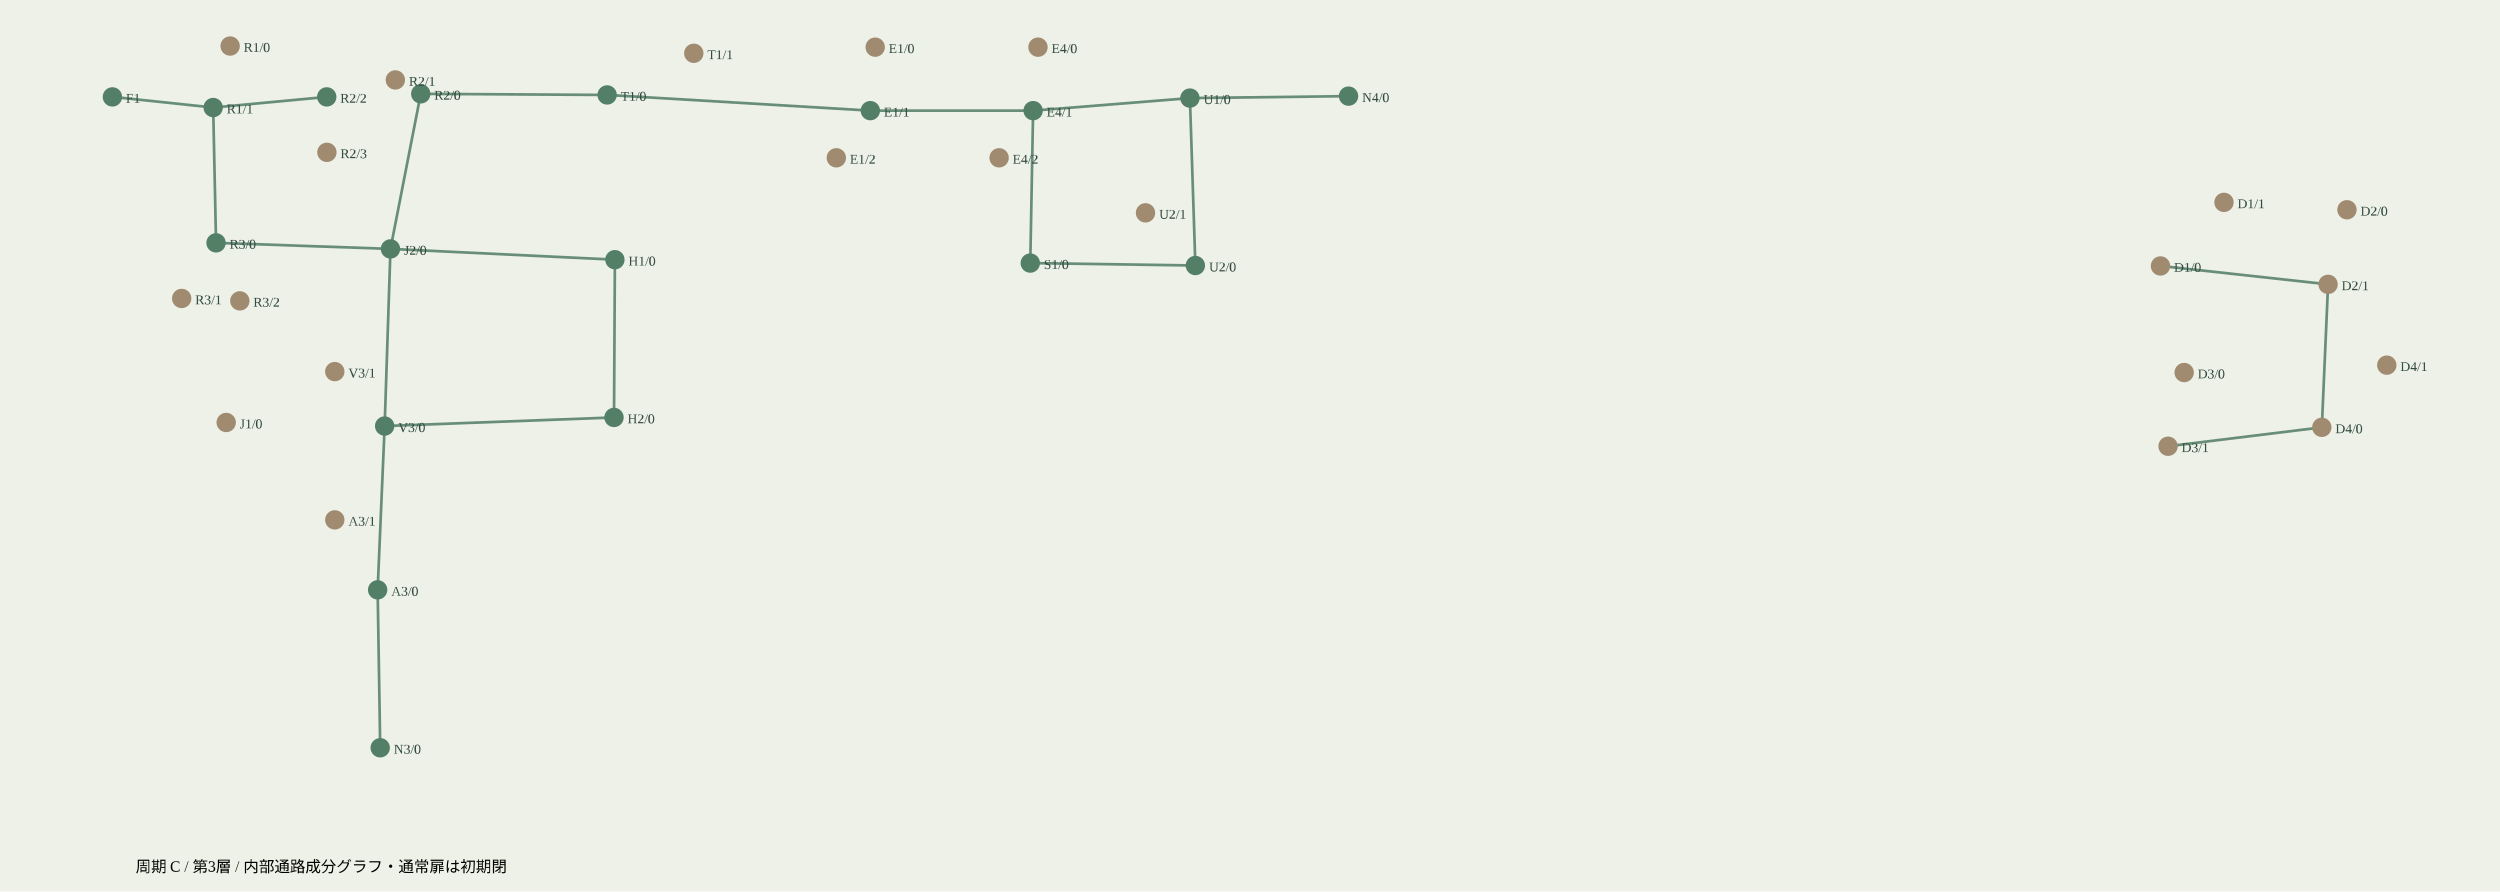
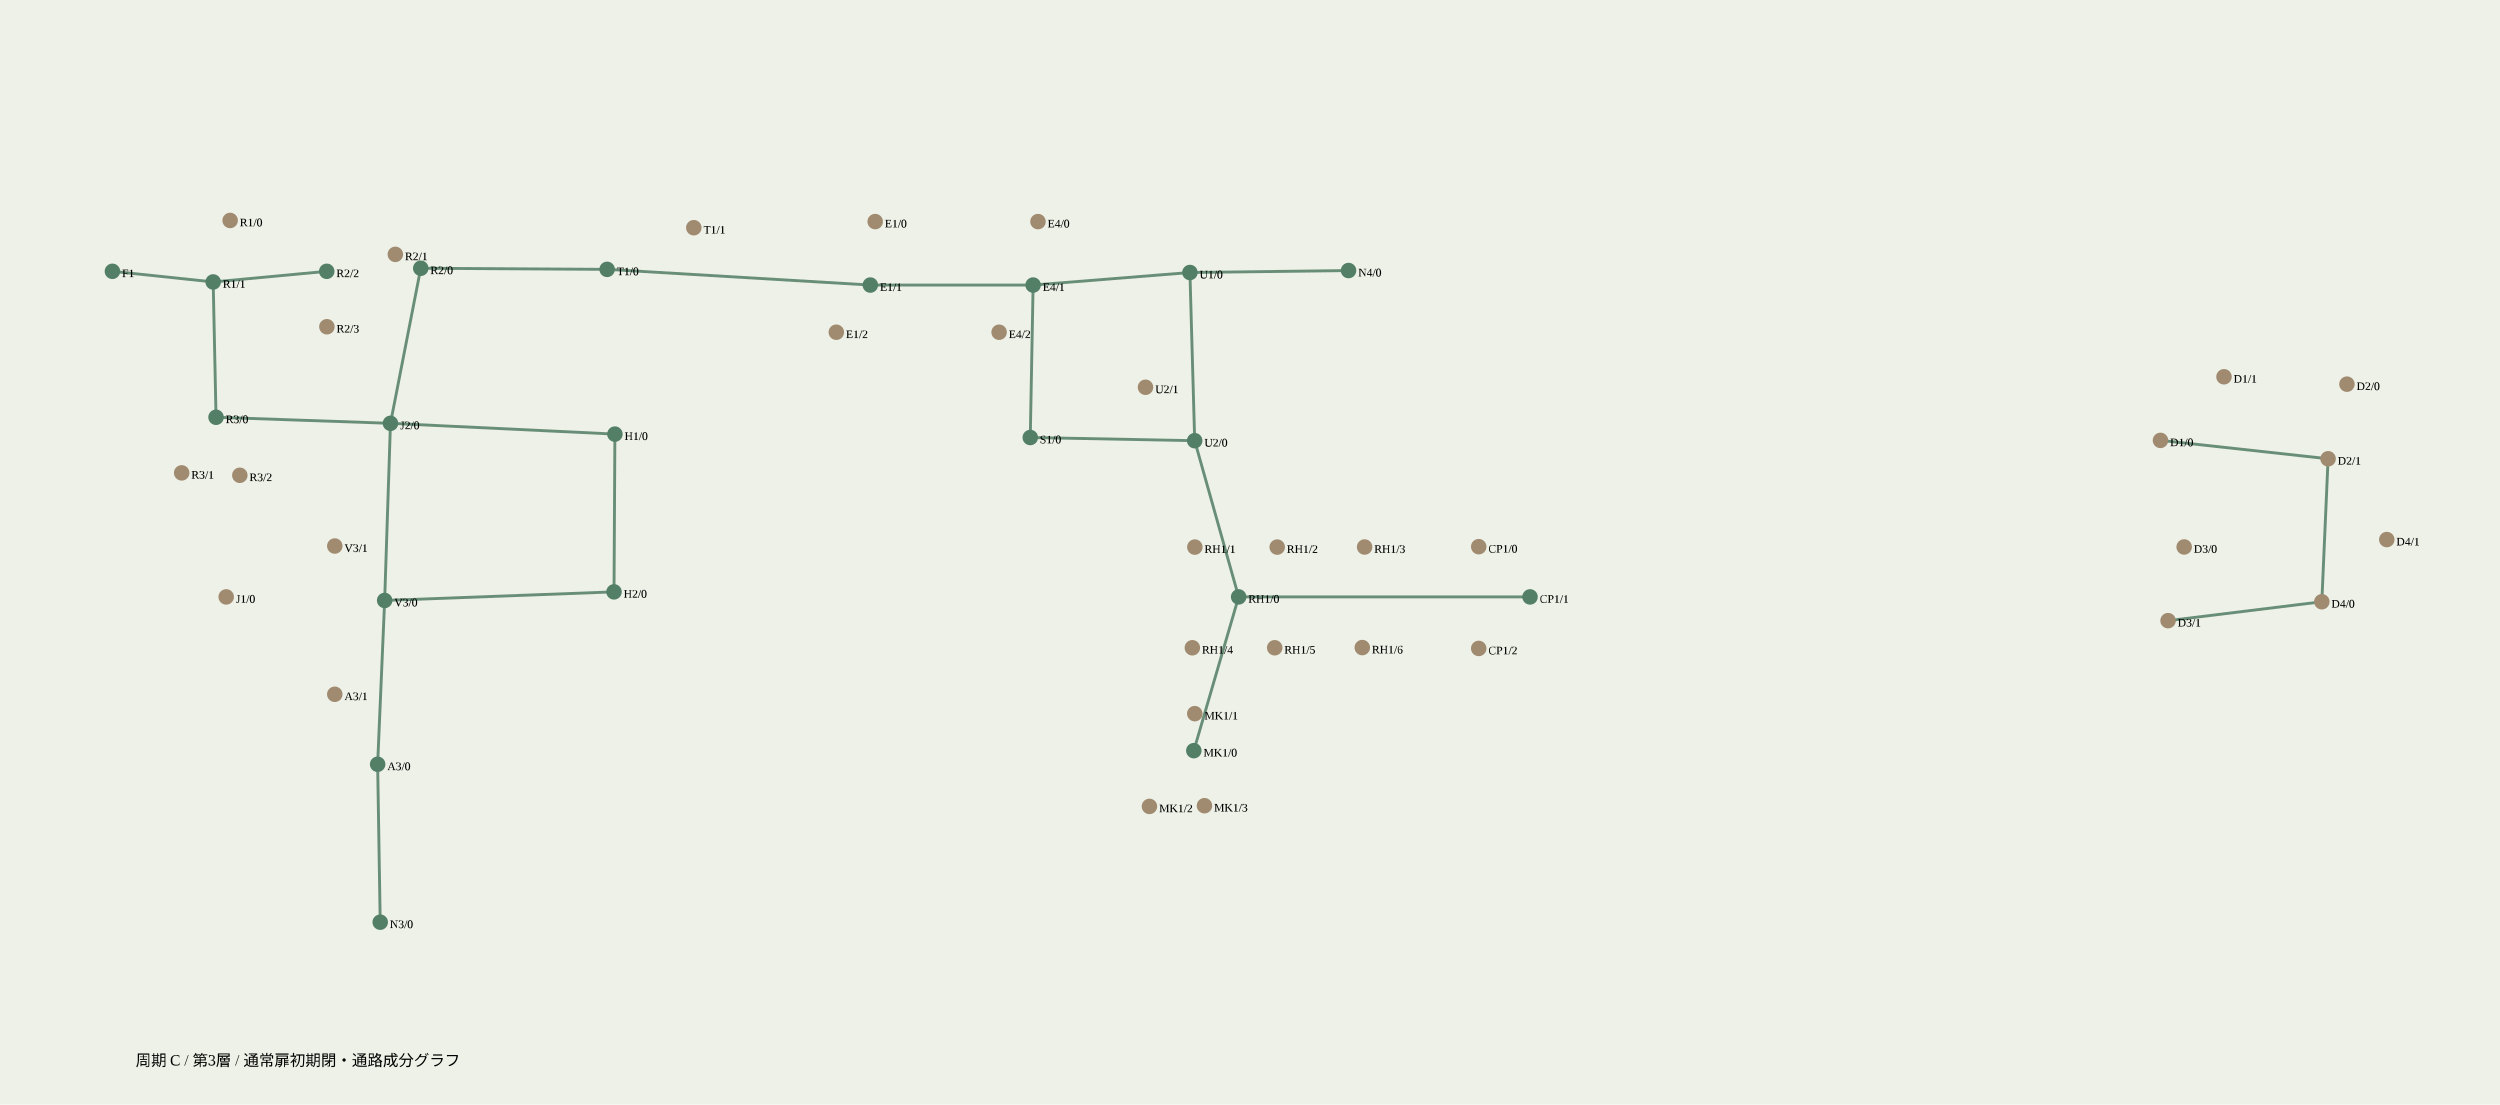
- <svg xmlns="http://www.w3.org/2000/svg" viewBox="-7 -1 129 46">
-   <rect x="-7" y="-1" width="129" height="46" fill="#eef1e7" />
-   <line x1="4" y1="4.549" x2="9.86" y2="4" stroke="#688e78" stroke-width=".14" />
-   <line x1="4" y1="4.549" x2="4.148" y2="11.531" stroke="#688e78" stroke-width=".14" />
-   <line x1="14.71" y1="3.842" x2="13.148" y2="11.844" stroke="#688e78" stroke-width=".14" />
-   <line x1="14.71" y1="3.842" x2="24.328" y2="3.899" stroke="#688e78" stroke-width=".14" />
-   <line x1="4.148" y1="11.531" x2="13.148" y2="11.844" stroke="#688e78" stroke-width=".14" />
-   <line x1="24.328" y1="3.899" x2="37.909" y2="4.709" stroke="#688e78" stroke-width=".14" />
-   <line x1="24.729" y1="12.4" x2="24.683" y2="20.54" stroke="#688e78" stroke-width=".14" />
-   <line x1="13.148" y1="11.844" x2="24.729" y2="12.4" stroke="#688e78" stroke-width=".14" />
-   <line x1="13.148" y1="11.844" x2="12.848" y2="20.983" stroke="#688e78" stroke-width=".14" />
-   <line x1="37.909" y1="4.709" x2="46.309" y2="4.709" stroke="#688e78" stroke-width=".14" />
-   <line x1="46.309" y1="4.709" x2="54.4" y2="4.061" stroke="#688e78" stroke-width=".14" />
-   <line x1="46.309" y1="4.709" x2="46.162" y2="12.575" stroke="#688e78" stroke-width=".14" />
-   <line x1="54.4" y1="4.061" x2="62.585" y2="3.96" stroke="#688e78" stroke-width=".14" />
-   <line x1="54.4" y1="4.061" x2="54.681" y2="12.701" stroke="#688e78" stroke-width=".14" />
-   <line x1="46.162" y1="12.575" x2="54.681" y2="12.701" stroke="#688e78" stroke-width=".14" />
-   <line x1="104.48" y1="12.724" x2="113.129" y2="13.673" stroke="#688e78" stroke-width=".14" />
-   <line x1="113.129" y1="13.673" x2="112.806" y2="21.05" stroke="#688e78" stroke-width=".14" />
-   <line x1="104.872" y1="22.026" x2="112.806" y2="21.05" stroke="#688e78" stroke-width=".14" />
-   <line x1="12.848" y1="20.983" x2="24.683" y2="20.54" stroke="#688e78" stroke-width=".14" />
-   <line x1="12.848" y1="20.983" x2="12.486" y2="29.436" stroke="#688e78" stroke-width=".14" />
-   <line x1="12.486" y1="29.436" x2="12.619" y2="37.585" stroke="#688e78" stroke-width=".14" />
-   <line x1="-1.2" y1="4" x2="4" y2="4.549" stroke="#688e78" stroke-width=".14" />
-   <circle cx="4.875" cy="1.375" r=".5" fill="#a08b71" />
-   <text x="5.575" y="1.675" font-size=".7" fill="#334c40">R1/0</text>
-   <circle cx="4" cy="4.549" r=".5" fill="#537f67" />
-   <text x="4.7" y="4.849" font-size=".7" fill="#334c40">R1/1</text>
-   <circle cx="14.71" cy="3.842" r=".5" fill="#537f67" />
-   <text x="15.41" y="4.142" font-size=".7" fill="#334c40">R2/0</text>
-   <circle cx="13.4" cy="3.125" r=".5" fill="#a08b71" />
-   <text x="14.1" y="3.425" font-size=".7" fill="#334c40">R2/1</text>
-   <circle cx="9.86" cy="4" r=".5" fill="#537f67" />
-   <text x="10.56" y="4.3" font-size=".7" fill="#334c40">R2/2</text>
-   <circle cx="9.868" cy="6.86" r=".5" fill="#a08b71" />
-   <text x="10.568" y="7.16" font-size=".7" fill="#334c40">R2/3</text>
-   <circle cx="4.148" cy="11.531" r=".5" fill="#537f67" />
-   <text x="4.848" y="11.831" font-size=".7" fill="#334c40">R3/0</text>
-   <circle cx="2.375" cy="14.4" r=".5" fill="#a08b71" />
-   <text x="3.075" y="14.7" font-size=".7" fill="#334c40">R3/1</text>
-   <circle cx="5.375" cy="14.525" r=".5" fill="#a08b71" />
-   <text x="6.075" y="14.825" font-size=".7" fill="#334c40">R3/2</text>
-   <circle cx="24.328" cy="3.899" r=".5" fill="#537f67" />
-   <text x="25.028" y="4.199" font-size=".7" fill="#334c40">T1/0</text>
-   <circle cx="28.8" cy="1.75" r=".5" fill="#a08b71" />
-   <text x="29.5" y="2.05" font-size=".7" fill="#334c40">T1/1</text>
-   <circle cx="24.729" cy="12.4" r=".5" fill="#537f67" />
-   <text x="25.429" y="12.7" font-size=".7" fill="#334c40">H1/0</text>
-   <circle cx="4.672" cy="20.8" r=".5" fill="#a08b71" />
-   <text x="5.372" y="21.1" font-size=".7" fill="#334c40">J1/0</text>
-   <circle cx="13.148" cy="11.844" r=".5" fill="#537f67" />
-   <text x="13.848" y="12.144" font-size=".7" fill="#334c40">J2/0</text>
-   <circle cx="38.16" cy="1.434" r=".5" fill="#a08b71" />
-   <text x="38.86" y="1.734" font-size=".7" fill="#334c40">E1/0</text>
-   <circle cx="37.909" cy="4.709" r=".5" fill="#537f67" />
-   <text x="38.609" y="5.009" font-size=".7" fill="#334c40">E1/1</text>
-   <circle cx="36.154" cy="7.143" r=".5" fill="#a08b71" />
-   <text x="36.854" y="7.443" font-size=".7" fill="#334c40">E1/2</text>
-   <circle cx="46.56" cy="1.434" r=".5" fill="#a08b71" />
-   <text x="47.26" y="1.734" font-size=".7" fill="#334c40">E4/0</text>
-   <circle cx="46.309" cy="4.709" r=".5" fill="#537f67" />
-   <text x="47.009" y="5.009" font-size=".7" fill="#334c40">E4/1</text>
-   <circle cx="44.554" cy="7.143" r=".5" fill="#a08b71" />
-   <text x="45.254" y="7.443" font-size=".7" fill="#334c40">E4/2</text>
-   <circle cx="24.683" cy="20.54" r=".5" fill="#537f67" />
-   <text x="25.383" y="20.84" font-size=".7" fill="#334c40">H2/0</text>
-   <circle cx="54.4" cy="4.061" r=".5" fill="#537f67" />
-   <text x="55.1" y="4.361" font-size=".7" fill="#334c40">U1/0</text>
-   <circle cx="54.681" cy="12.701" r=".5" fill="#537f67" />
-   <text x="55.381" y="13.001" font-size=".7" fill="#334c40">U2/0</text>
-   <circle cx="52.108" cy="9.983" r=".5" fill="#a08b71" />
-   <text x="52.808" y="10.283" font-size=".7" fill="#334c40">U2/1</text>
-   <circle cx="12.619" cy="37.585" r=".5" fill="#537f67" />
-   <text x="13.319" y="37.885" font-size=".7" fill="#334c40">N3/0</text>
-   <circle cx="62.585" cy="3.96" r=".5" fill="#537f67" />
-   <text x="63.285" y="4.26" font-size=".7" fill="#334c40">N4/0</text>
-   <circle cx="46.162" cy="12.575" r=".5" fill="#537f67" />
-   <text x="46.862" y="12.875" font-size=".7" fill="#334c40">S1/0</text>
-   <circle cx="104.48" cy="12.724" r=".5" fill="#a08b71" />
-   <text x="105.18" y="13.024" font-size=".7" fill="#334c40">D1/0</text>
-   <circle cx="107.758" cy="9.442" r=".5" fill="#a08b71" />
-   <text x="108.458" y="9.742" font-size=".7" fill="#334c40">D1/1</text>
-   <circle cx="114.103" cy="9.823" r=".5" fill="#a08b71" />
-   <text x="114.803" y="10.123" font-size=".7" fill="#334c40">D2/0</text>
-   <circle cx="113.129" cy="13.673" r=".5" fill="#a08b71" />
-   <text x="113.829" y="13.973" font-size=".7" fill="#334c40">D2/1</text>
-   <circle cx="105.703" cy="18.223" r=".5" fill="#a08b71" />
-   <text x="106.403" y="18.523" font-size=".7" fill="#334c40">D3/0</text>
-   <circle cx="104.872" cy="22.026" r=".5" fill="#a08b71" />
-   <text x="105.572" y="22.326" font-size=".7" fill="#334c40">D3/1</text>
-   <circle cx="112.806" cy="21.05" r=".5" fill="#a08b71" />
-   <text x="113.506" y="21.35" font-size=".7" fill="#334c40">D4/0</text>
-   <circle cx="116.158" cy="17.842" r=".5" fill="#a08b71" />
-   <text x="116.858" y="18.142" font-size=".7" fill="#334c40">D4/1</text>
-   <circle cx="12.848" cy="20.983" r=".5" fill="#537f67" />
-   <text x="13.548" y="21.283" font-size=".7" fill="#334c40">V3/0</text>
-   <circle cx="10.275" cy="18.175" r=".5" fill="#a08b71" />
-   <text x="10.975" y="18.475" font-size=".7" fill="#334c40">V3/1</text>
-   <circle cx="12.486" cy="29.436" r=".5" fill="#537f67" />
-   <text x="13.186" y="29.736" font-size=".7" fill="#334c40">A3/0</text>
-   <circle cx="10.275" cy="25.825" r=".5" fill="#a08b71" />
-   <text x="10.975" y="26.125" font-size=".7" fill="#334c40">A3/1</text>
-   <circle cx="-1.2" cy="4" r=".5" fill="#537f67" />
-   <text x="-0.5" y="4.3" font-size=".7" fill="#334c40">F1</text>
-   <text x="0" y="44" font-size=".8">周期 C / 第3層 / 内部通路成分グラフ・通常扉は初期閉</text>
+ <svg xmlns="http://www.w3.org/2000/svg" viewBox="-7 -10 129 57">
+   <rect x="-7" y="-10" width="129" height="57" fill="#eef1e7" />
+   <line x1="4" y1="4.549" x2="9.86" y2="4" stroke="#688e78" stroke-width=".15" />
+   <line x1="4" y1="4.549" x2="4.148" y2="11.531" stroke="#688e78" stroke-width=".15" />
+   <line x1="14.71" y1="3.842" x2="13.148" y2="11.844" stroke="#688e78" stroke-width=".15" />
+   <line x1="14.71" y1="3.842" x2="24.328" y2="3.899" stroke="#688e78" stroke-width=".15" />
+   <line x1="4.148" y1="11.531" x2="13.148" y2="11.844" stroke="#688e78" stroke-width=".15" />
+   <line x1="24.328" y1="3.899" x2="37.909" y2="4.709" stroke="#688e78" stroke-width=".15" />
+   <line x1="24.729" y1="12.4" x2="24.683" y2="20.54" stroke="#688e78" stroke-width=".15" />
+   <line x1="13.148" y1="11.844" x2="24.729" y2="12.4" stroke="#688e78" stroke-width=".15" />
+   <line x1="13.148" y1="11.844" x2="12.848" y2="20.983" stroke="#688e78" stroke-width=".15" />
+   <line x1="37.909" y1="4.709" x2="46.309" y2="4.709" stroke="#688e78" stroke-width=".15" />
+   <line x1="46.309" y1="4.709" x2="54.4" y2="4.061" stroke="#688e78" stroke-width=".15" />
+   <line x1="46.309" y1="4.709" x2="46.162" y2="12.575" stroke="#688e78" stroke-width=".15" />
+   <line x1="54.4" y1="4.061" x2="62.585" y2="3.96" stroke="#688e78" stroke-width=".15" />
+   <line x1="54.4" y1="4.061" x2="54.646" y2="12.74" stroke="#688e78" stroke-width=".15" />
+   <line x1="54.646" y1="12.74" x2="56.914" y2="20.8" stroke="#688e78" stroke-width=".15" />
+   <line x1="46.162" y1="12.575" x2="54.646" y2="12.74" stroke="#688e78" stroke-width=".15" />
+   <line x1="104.48" y1="12.724" x2="113.129" y2="13.673" stroke="#688e78" stroke-width=".15" />
+   <line x1="113.129" y1="13.673" x2="112.806" y2="21.05" stroke="#688e78" stroke-width=".15" />
+   <line x1="104.872" y1="22.026" x2="112.806" y2="21.05" stroke="#688e78" stroke-width=".15" />
+   <line x1="12.848" y1="20.983" x2="24.683" y2="20.54" stroke="#688e78" stroke-width=".15" />
+   <line x1="12.848" y1="20.983" x2="12.486" y2="29.436" stroke="#688e78" stroke-width=".15" />
+   <line x1="12.486" y1="29.436" x2="12.619" y2="37.585" stroke="#688e78" stroke-width=".15" />
+   <line x1="56.914" y1="20.8" x2="71.95" y2="20.8" stroke="#688e78" stroke-width=".15" />
+   <line x1="56.914" y1="20.8" x2="54.601" y2="28.734" stroke="#688e78" stroke-width=".15" />
+   <line x1="-1.2" y1="4" x2="4" y2="4.549" stroke="#688e78" stroke-width=".15" />
+   <circle cx="4.875" cy="1.375" r=".4" fill="#a08b71" />
+   <text x="5.375" y="1.675" font-size=".6">R1/0</text>
+   <circle cx="4" cy="4.549" r=".4" fill="#537f67" />
+   <text x="4.5" y="4.849" font-size=".6">R1/1</text>
+   <circle cx="14.71" cy="3.842" r=".4" fill="#537f67" />
+   <text x="15.21" y="4.142" font-size=".6">R2/0</text>
+   <circle cx="13.4" cy="3.125" r=".4" fill="#a08b71" />
+   <text x="13.9" y="3.425" font-size=".6">R2/1</text>
+   <circle cx="9.86" cy="4" r=".4" fill="#537f67" />
+   <text x="10.36" y="4.3" font-size=".6">R2/2</text>
+   <circle cx="9.868" cy="6.86" r=".4" fill="#a08b71" />
+   <text x="10.368" y="7.16" font-size=".6">R2/3</text>
+   <circle cx="4.148" cy="11.531" r=".4" fill="#537f67" />
+   <text x="4.648" y="11.831" font-size=".6">R3/0</text>
+   <circle cx="2.375" cy="14.4" r=".4" fill="#a08b71" />
+   <text x="2.875" y="14.7" font-size=".6">R3/1</text>
+   <circle cx="5.375" cy="14.525" r=".4" fill="#a08b71" />
+   <text x="5.875" y="14.825" font-size=".6">R3/2</text>
+   <circle cx="24.328" cy="3.899" r=".4" fill="#537f67" />
+   <text x="24.828" y="4.199" font-size=".6">T1/0</text>
+   <circle cx="28.8" cy="1.75" r=".4" fill="#a08b71" />
+   <text x="29.3" y="2.05" font-size=".6">T1/1</text>
+   <circle cx="24.729" cy="12.4" r=".4" fill="#537f67" />
+   <text x="25.229" y="12.7" font-size=".6">H1/0</text>
+   <circle cx="4.672" cy="20.8" r=".4" fill="#a08b71" />
+   <text x="5.172" y="21.1" font-size=".6">J1/0</text>
+   <circle cx="13.148" cy="11.844" r=".4" fill="#537f67" />
+   <text x="13.648" y="12.144" font-size=".6">J2/0</text>
+   <circle cx="38.16" cy="1.434" r=".4" fill="#a08b71" />
+   <text x="38.66" y="1.734" font-size=".6">E1/0</text>
+   <circle cx="37.909" cy="4.709" r=".4" fill="#537f67" />
+   <text x="38.409" y="5.009" font-size=".6">E1/1</text>
+   <circle cx="36.154" cy="7.143" r=".4" fill="#a08b71" />
+   <text x="36.654" y="7.443" font-size=".6">E1/2</text>
+   <circle cx="46.56" cy="1.434" r=".4" fill="#a08b71" />
+   <text x="47.06" y="1.734" font-size=".6">E4/0</text>
+   <circle cx="46.309" cy="4.709" r=".4" fill="#537f67" />
+   <text x="46.809" y="5.009" font-size=".6">E4/1</text>
+   <circle cx="44.554" cy="7.143" r=".4" fill="#a08b71" />
+   <text x="45.054" y="7.443" font-size=".6">E4/2</text>
+   <circle cx="24.683" cy="20.54" r=".4" fill="#537f67" />
+   <text x="25.183" y="20.84" font-size=".6">H2/0</text>
+   <circle cx="54.4" cy="4.061" r=".4" fill="#537f67" />
+   <text x="54.9" y="4.361" font-size=".6">U1/0</text>
+   <circle cx="54.646" cy="12.74" r=".4" fill="#537f67" />
+   <text x="55.146" y="13.04" font-size=".6">U2/0</text>
+   <circle cx="52.108" cy="9.983" r=".4" fill="#a08b71" />
+   <text x="52.608" y="10.283" font-size=".6">U2/1</text>
+   <circle cx="12.619" cy="37.585" r=".4" fill="#537f67" />
+   <text x="13.119" y="37.885" font-size=".6">N3/0</text>
+   <circle cx="62.585" cy="3.96" r=".4" fill="#537f67" />
+   <text x="63.085" y="4.26" font-size=".6">N4/0</text>
+   <circle cx="46.162" cy="12.575" r=".4" fill="#537f67" />
+   <text x="46.662" y="12.875" font-size=".6">S1/0</text>
+   <circle cx="104.48" cy="12.724" r=".4" fill="#a08b71" />
+   <text x="104.98" y="13.024" font-size=".6">D1/0</text>
+   <circle cx="107.758" cy="9.442" r=".4" fill="#a08b71" />
+   <text x="108.258" y="9.742" font-size=".6">D1/1</text>
+   <circle cx="114.103" cy="9.823" r=".4" fill="#a08b71" />
+   <text x="114.603" y="10.123" font-size=".6">D2/0</text>
+   <circle cx="113.129" cy="13.673" r=".4" fill="#a08b71" />
+   <text x="113.629" y="13.973" font-size=".6">D2/1</text>
+   <circle cx="105.703" cy="18.223" r=".4" fill="#a08b71" />
+   <text x="106.203" y="18.523" font-size=".6">D3/0</text>
+   <circle cx="104.872" cy="22.026" r=".4" fill="#a08b71" />
+   <text x="105.372" y="22.326" font-size=".6">D3/1</text>
+   <circle cx="112.806" cy="21.05" r=".4" fill="#a08b71" />
+   <text x="113.306" y="21.35" font-size=".6">D4/0</text>
+   <circle cx="116.158" cy="17.842" r=".4" fill="#a08b71" />
+   <text x="116.658" y="18.142" font-size=".6">D4/1</text>
+   <circle cx="12.848" cy="20.983" r=".4" fill="#537f67" />
+   <text x="13.348" y="21.283" font-size=".6">V3/0</text>
+   <circle cx="10.275" cy="18.175" r=".4" fill="#a08b71" />
+   <text x="10.775" y="18.475" font-size=".6">V3/1</text>
+   <circle cx="12.486" cy="29.436" r=".4" fill="#537f67" />
+   <text x="12.986" y="29.736" font-size=".6">A3/0</text>
+   <circle cx="10.275" cy="25.825" r=".4" fill="#a08b71" />
+   <text x="10.775" y="26.125" font-size=".6">A3/1</text>
+   <circle cx="56.914" cy="20.8" r=".4" fill="#537f67" />
+   <text x="57.414" y="21.1" font-size=".6">RH1/0</text>
+   <circle cx="54.654" cy="18.23" r=".4" fill="#a08b71" />
+   <text x="55.154" y="18.53" font-size=".6">RH1/1</text>
+   <circle cx="58.904" cy="18.23" r=".4" fill="#a08b71" />
+   <text x="59.404" y="18.53" font-size=".6">RH1/2</text>
+   <circle cx="63.414" cy="18.226" r=".4" fill="#a08b71" />
+   <text x="63.914" y="18.526" font-size=".6">RH1/3</text>
+   <circle cx="54.525" cy="23.425" r=".4" fill="#a08b71" />
+   <text x="55.025" y="23.725" font-size=".6">RH1/4</text>
+   <circle cx="58.775" cy="23.425" r=".4" fill="#a08b71" />
+   <text x="59.275" y="23.725" font-size=".6">RH1/5</text>
+   <circle cx="63.294" cy="23.415" r=".4" fill="#a08b71" />
+   <text x="63.794" y="23.715" font-size=".6">RH1/6</text>
+   <circle cx="54.601" cy="28.734" r=".4" fill="#537f67" />
+   <text x="55.101" y="29.034" font-size=".6">MK1/0</text>
+   <circle cx="54.65" cy="26.825" r=".4" fill="#a08b71" />
+   <text x="55.15" y="27.125" font-size=".6">MK1/1</text>
+   <circle cx="52.311" cy="31.611" r=".4" fill="#a08b71" />
+   <text x="52.811" y="31.911" font-size=".6">MK1/2</text>
+   <circle cx="55.15" cy="31.575" r=".4" fill="#a08b71" />
+   <text x="55.65" y="31.875" font-size=".6">MK1/3</text>
+   <circle cx="69.302" cy="18.209" r=".4" fill="#a08b71" />
+   <text x="69.802" y="18.509" font-size=".6">CP1/0</text>
+   <circle cx="71.95" cy="20.8" r=".4" fill="#537f67" />
+   <text x="72.45" y="21.1" font-size=".6">CP1/1</text>
+   <circle cx="69.302" cy="23.459" r=".4" fill="#a08b71" />
+   <text x="69.802" y="23.759" font-size=".6">CP1/2</text>
+   <circle cx="-1.2" cy="4" r=".4" fill="#537f67" />
+   <text x="-0.7" y="4.3" font-size=".6">F1</text>
+   <text x="0" y="45" font-size=".8">周期 C / 第3層 / 通常扉初期閉・通路成分グラフ</text>
</svg>
